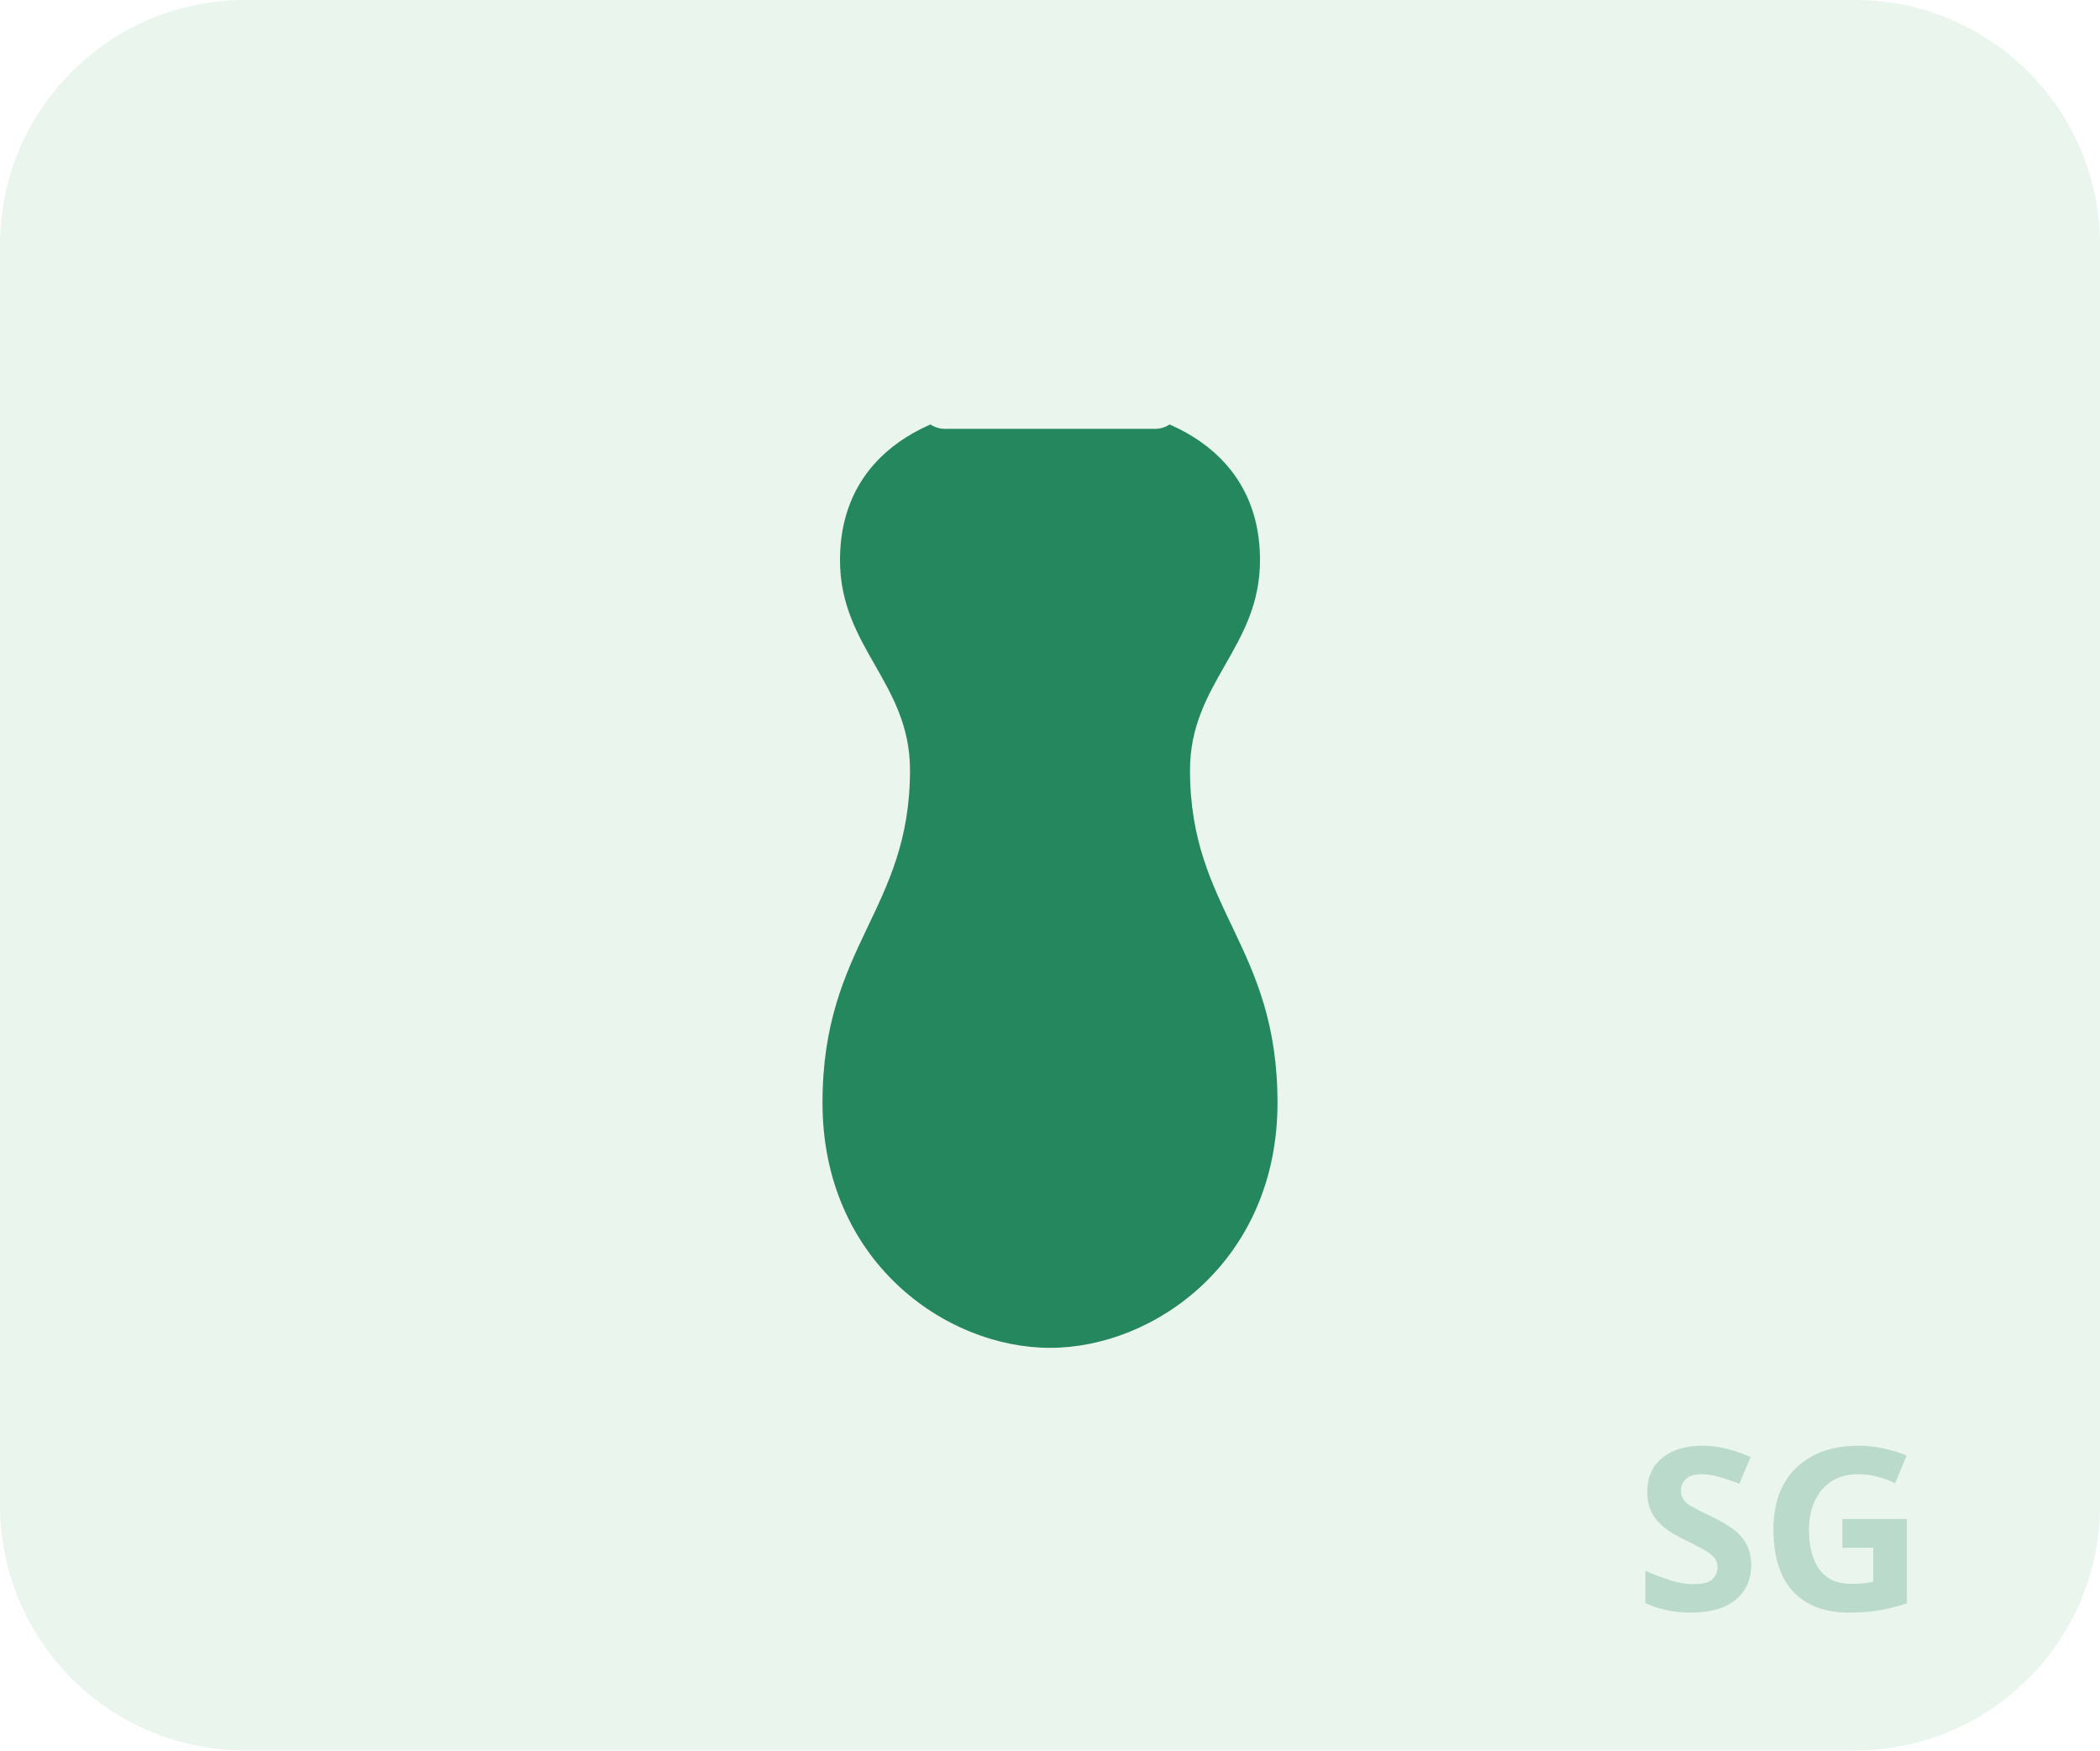
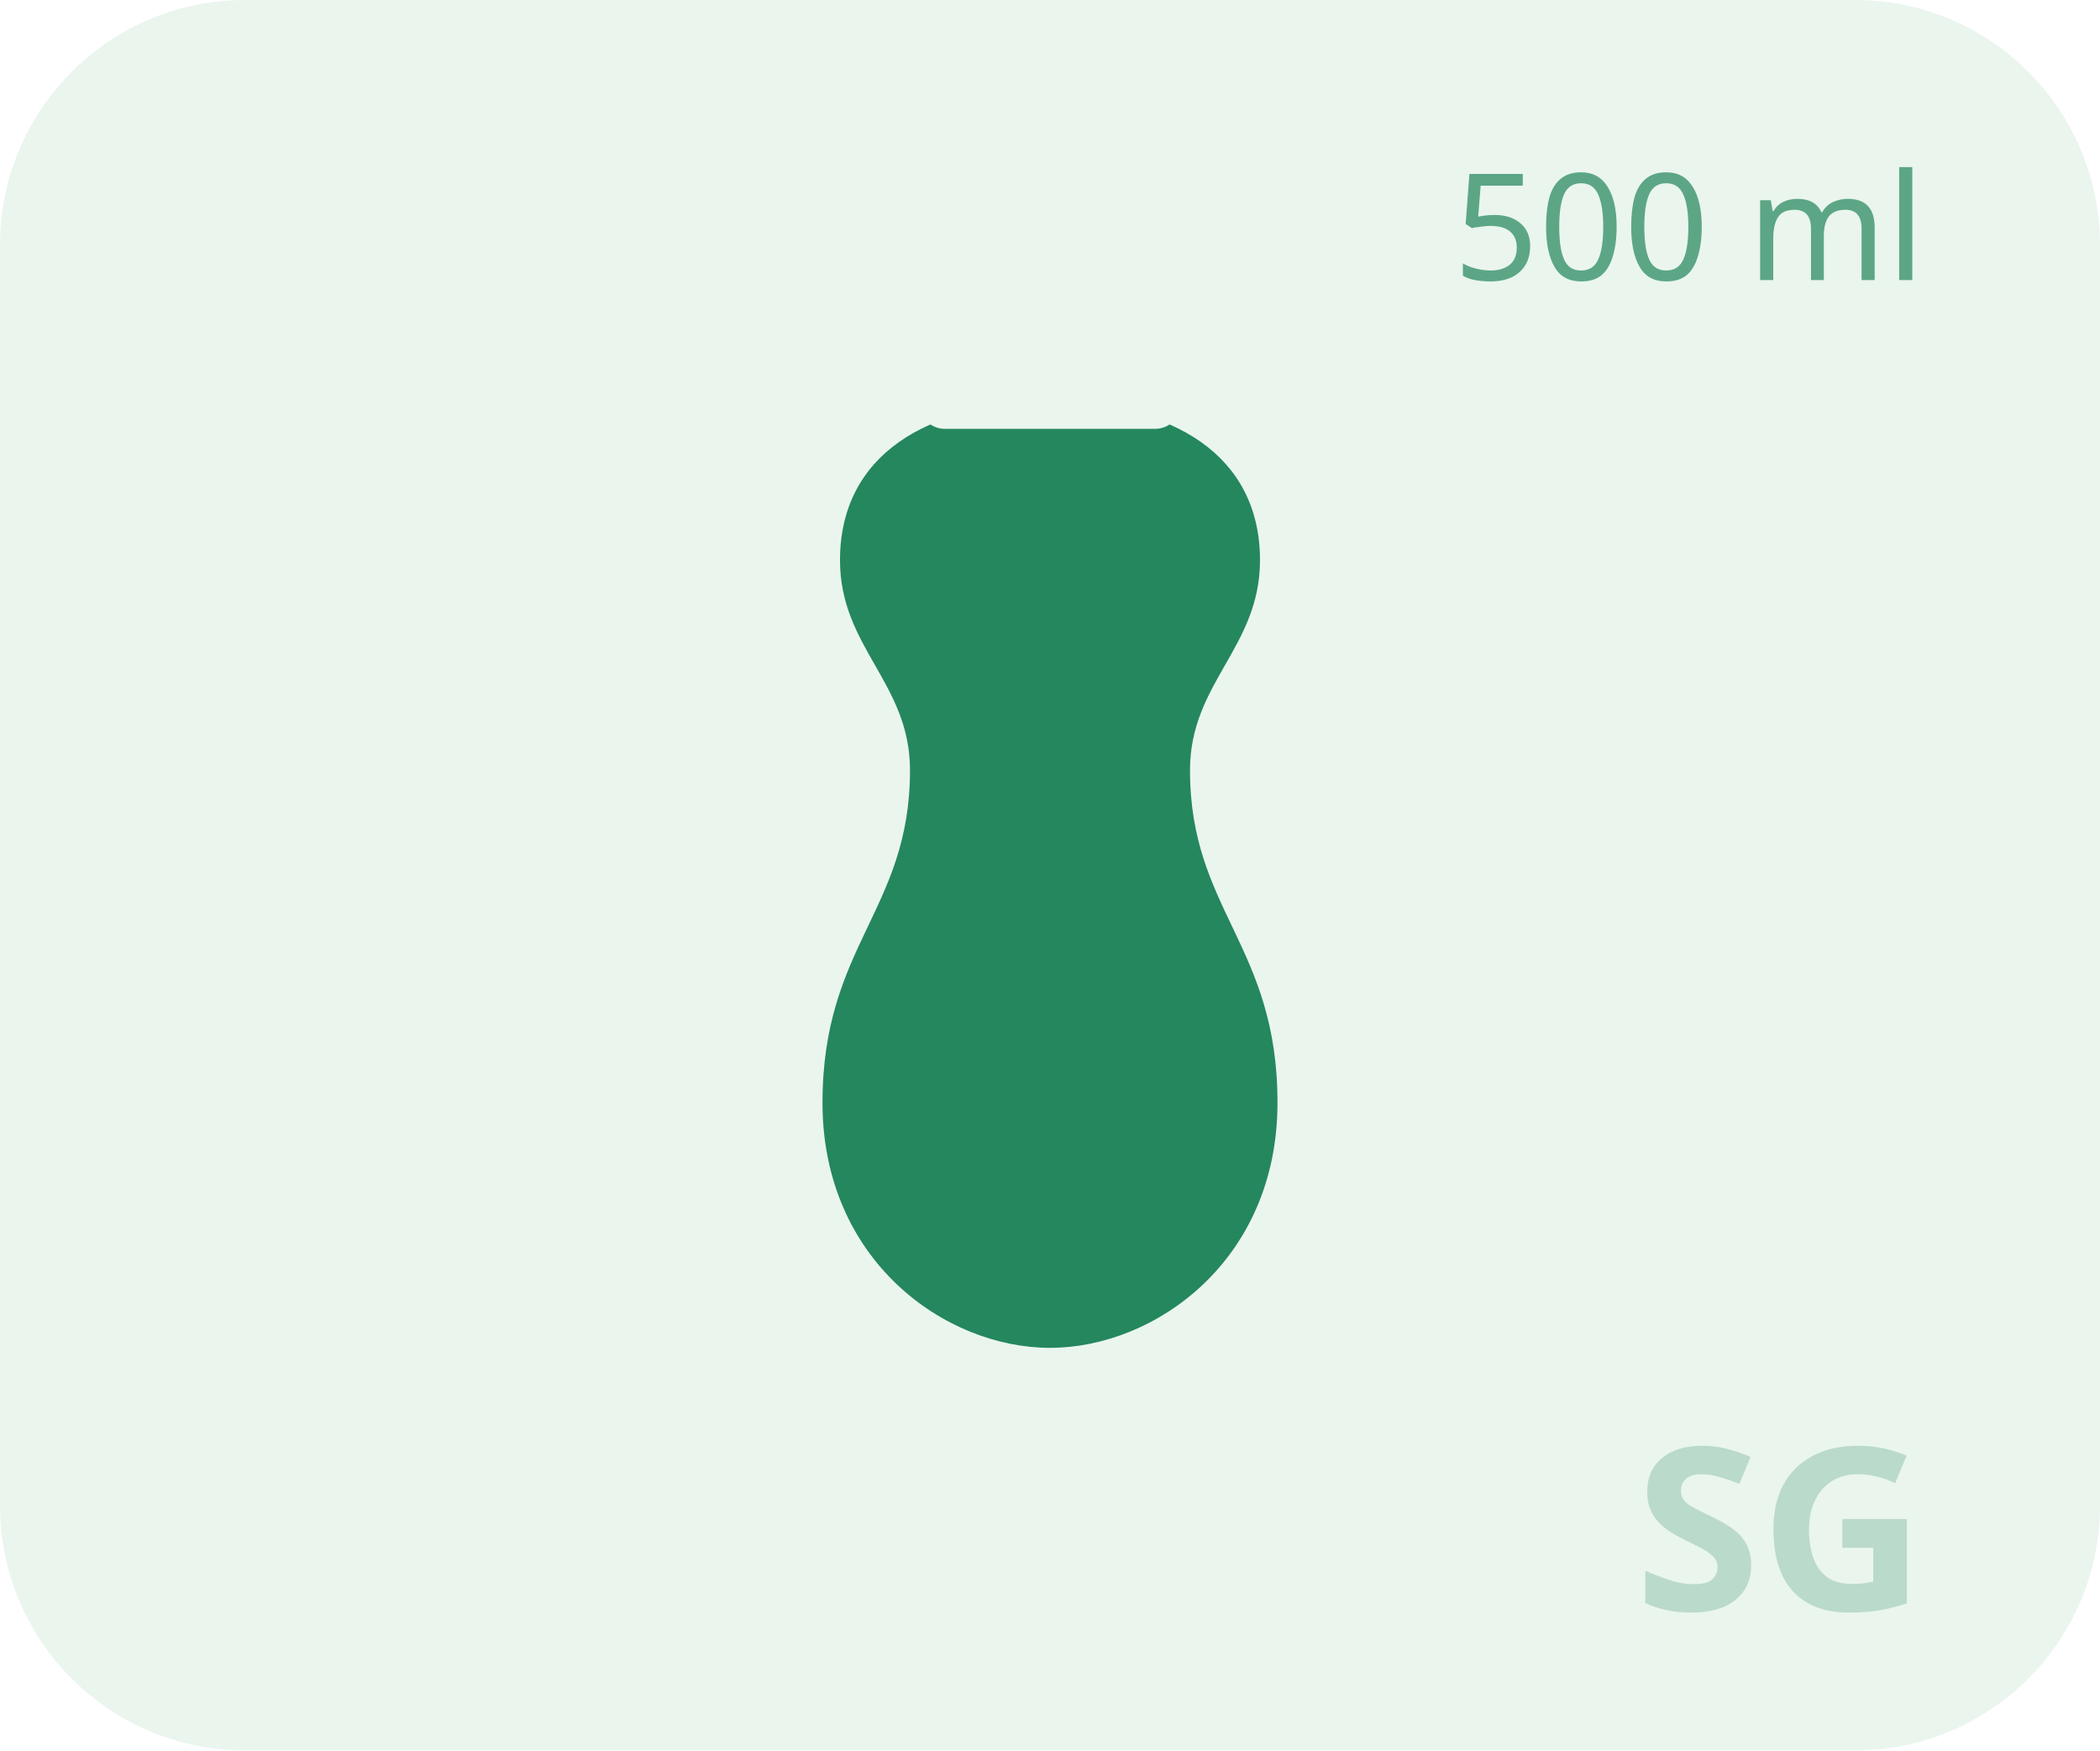
<svg xmlns="http://www.w3.org/2000/svg" viewBox="0 0 120 100" role="img" aria-label="Sesame (Gingelly) Oil">
  <rect width="120" height="100" rx="14" fill="#eaf5ee" />
  <g transform="translate(4 2)">
    <path d="M44 30c0-6 5-9 12-9s12 3 12 9c0 5-4 7-4 12 0 8 5 10 5 19 0 9-7 14-13 14s-13-5-13-14c0-9 5-11 5-19 0-5-4-7-4-12z" fill="#0f7b4f" opacity=".9" />
    <path d="M50 21h12" stroke="#eaf5ee" stroke-width="3" stroke-linecap="round" />
  </g>
-   <text x="110" y="16" text-anchor="end" font-family="system-ui,sans-serif" font-size="8.5" fill="#0f7b4f" opacity=".65" />
+   <text x="110" y="16" text-anchor="end" font-family="system-ui,sans-serif" font-size="8.5" fill="#0f7b4f" opacity=".65">500 ml</text>
  <text x="110" y="92" text-anchor="end" font-family="system-ui,sans-serif" font-size="13" font-weight="800" fill="#0f7b4f" opacity=".22">SG</text>
</svg>
